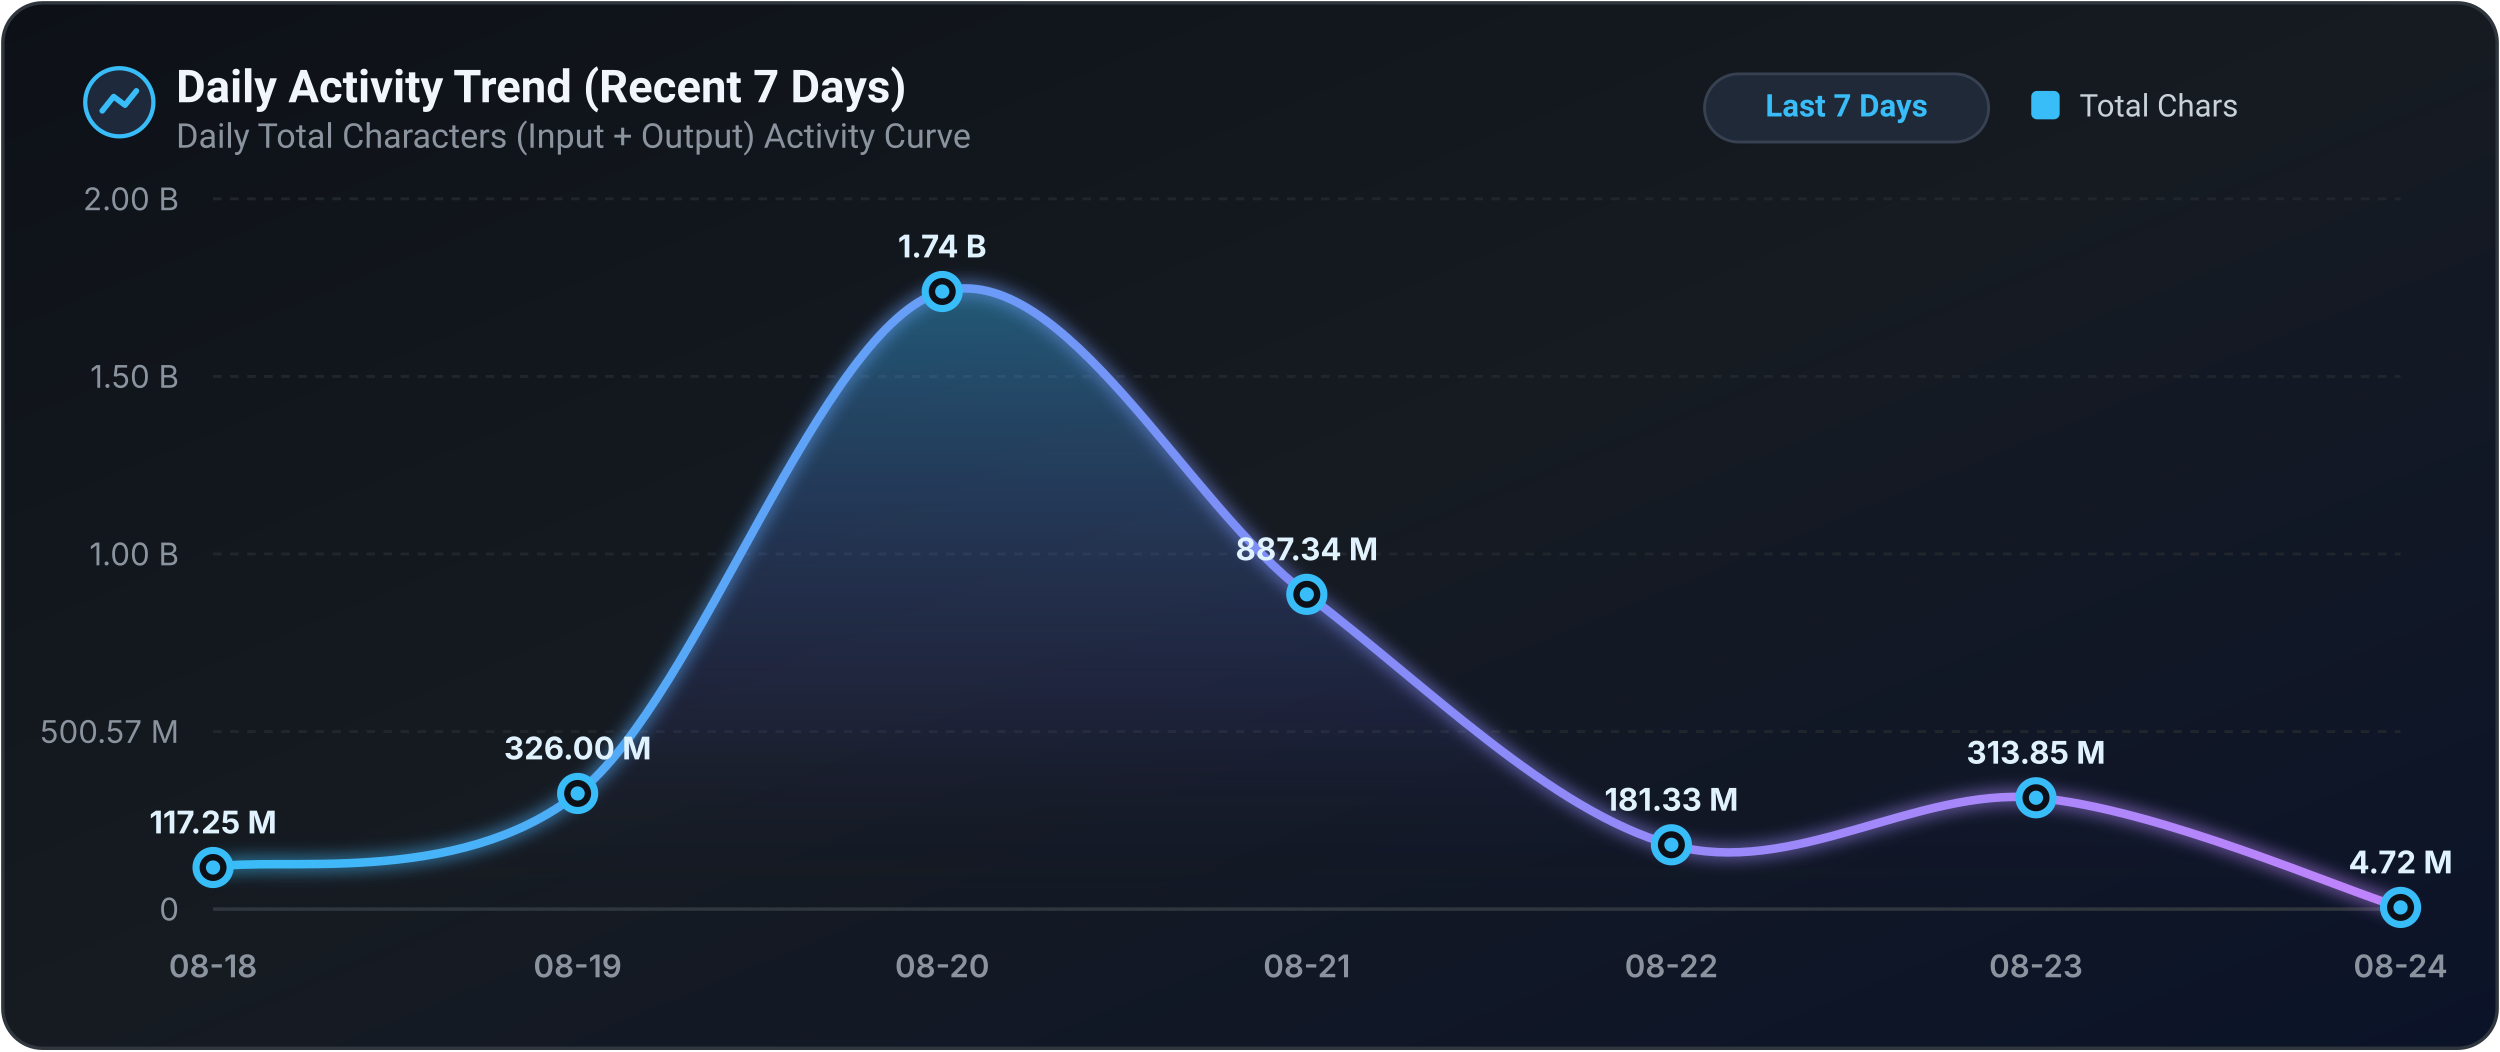
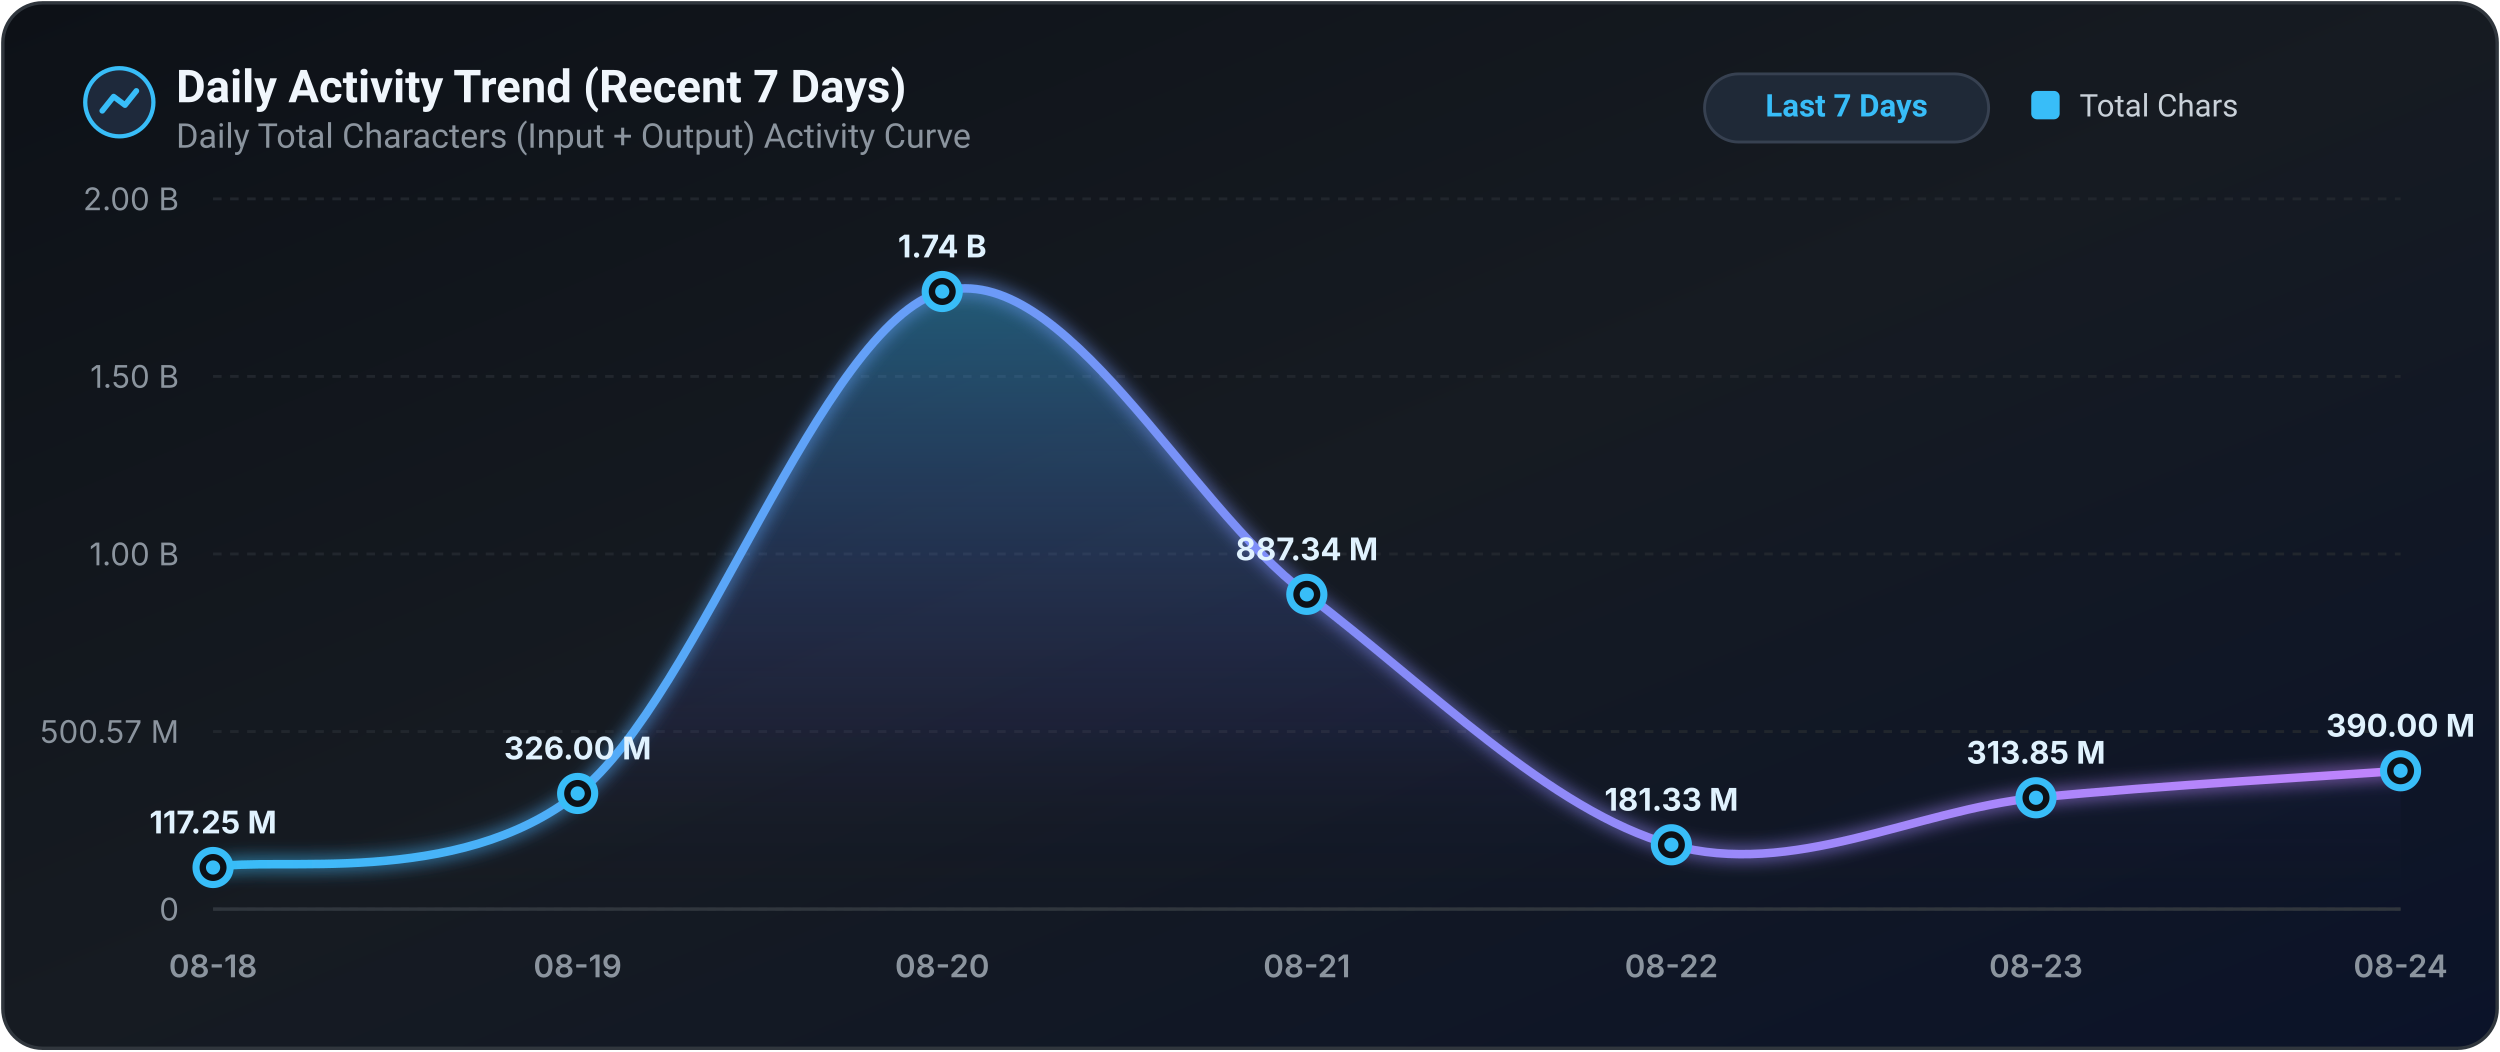
<svg xmlns="http://www.w3.org/2000/svg" viewBox="0 0 880 370" width="100%" height="100%">
  <defs>
    <linearGradient id="trendBg" x1="0%" y1="0%" x2="100%" y2="100%">
      <stop offset="0%" stop-color="#0d1117" />
      <stop offset="50%" stop-color="#161b22" />
      <stop offset="100%" stop-color="#0b1329" />
    </linearGradient>
    <linearGradient id="areaFill" x1="0%" y1="0%" x2="0%" y2="100%">
      <stop offset="0%" stop-color="#38bdf8" stop-opacity="0.4" />
      <stop offset="70%" stop-color="#6366f1" stop-opacity="0.1" />
      <stop offset="100%" stop-color="#0d1117" stop-opacity="0" />
    </linearGradient>
    <linearGradient id="lineGrad" x1="0%" y1="0%" x2="100%" y2="0%">
      <stop offset="0%" stop-color="#38bdf8" />
      <stop offset="50%" stop-color="#818cf8" />
      <stop offset="100%" stop-color="#c084fc" />
    </linearGradient>
    <filter id="lineGlow" x="-20%" y="-20%" width="140%" height="140%">
      <feGaussianBlur stdDeviation="3" result="blur" />
      <feComposite in="SourceGraphic" in2="blur" operator="over" />
    </filter>
  </defs>
  <style>
    .chart-title { font-family: -apple-system, BlinkMacSystemFont, 'Segoe UI', Roboto, sans-serif; font-size: 16px; font-weight: 700; fill: #f0f6fc; }
    .chart-sub { font-family: -apple-system, BlinkMacSystemFont, 'Segoe UI', Roboto, sans-serif; font-size: 12px; fill: #8b949e; }
    .legend-text { font-family: -apple-system, BlinkMacSystemFont, 'Segoe UI', Roboto, sans-serif; font-size: 11px; fill: #c9d1d9; }
    .pill-badge { font-family: -apple-system, BlinkMacSystemFont, 'Segoe UI', Roboto, sans-serif; font-size: 11px; font-weight: 600; fill: #38bdf8; }
  </style>
  <rect x="1" y="1" width="878" height="368" rx="14" fill="url(#trendBg)" stroke="#30363d" stroke-width="1.2" />
  <g transform="translate(30, 24)">
    <circle cx="12" cy="12" r="12" fill="#1e293b" stroke="#38bdf8" stroke-width="1.5" />
    <path d="M 6 15 L 10 10 L 14 13 L 18 8" fill="none" stroke="#38bdf8" stroke-width="2" stroke-linecap="round" stroke-linejoin="round" />
    <text x="32" y="12" class="chart-title">Daily Activity Trend (Recent 7 Days)</text>
    <text x="32" y="28" class="chart-sub">Daily Total Characters (Input + Output) Activity Curve</text>
  </g>
  <g transform="translate(600, 24)">
    <rect x="0" y="2" width="100" height="24" rx="12" fill="#1f2937" stroke="#374151" stroke-width="1" />
    <text x="50" y="17" text-anchor="middle" class="pill-badge">Last 7 Days</text>
    <rect x="115" y="8" width="10" height="10" rx="2" fill="#38bdf8" />
    <text x="132" y="17" class="legend-text">Total Chars</text>
  </g>
  <line x1="75" y1="320" x2="845" y2="320" stroke="#21262d" stroke-dasharray="3,3" stroke-width="1" />
  <text x="63" y="324" text-anchor="end" font-size="11" fill="#8b949e" font-family="-apple-system, sans-serif">0</text>
  <line x1="75" y1="257.5" x2="845" y2="257.5" stroke="#21262d" stroke-dasharray="3,3" stroke-width="1" />
  <text x="63" y="261.5" text-anchor="end" font-size="11" fill="#8b949e" font-family="-apple-system, sans-serif">500.57 M</text>
  <line x1="75" y1="195" x2="845" y2="195" stroke="#21262d" stroke-dasharray="3,3" stroke-width="1" />
  <text x="63" y="199" text-anchor="end" font-size="11" fill="#8b949e" font-family="-apple-system, sans-serif">1.00 B</text>
  <line x1="75" y1="132.5" x2="845" y2="132.5" stroke="#21262d" stroke-dasharray="3,3" stroke-width="1" />
  <text x="63" y="136.5" text-anchor="end" font-size="11" fill="#8b949e" font-family="-apple-system, sans-serif">1.50 B</text>
  <line x1="75" y1="70" x2="845" y2="70" stroke="#21262d" stroke-dasharray="3,3" stroke-width="1" />
  <text x="63" y="74" text-anchor="end" font-size="11" fill="#8b949e" font-family="-apple-system, sans-serif">2.00 B</text>
  <line x1="75" y1="320" x2="845" y2="320" stroke="#30363d" stroke-width="1.2" />
-   <path d="M 75 305.36 C 96.4 301.0, 160.6 313.1, 203.3 279.3 C 246.1 245.5, 288.9 114.3, 331.7 102.6 C 374.4 90.9, 417.2 176.8, 460.0 209.2 C 502.8 241.7, 545.6 285.4, 588.3 297.4 C 631.1 309.3, 673.9 277.1, 716.7 280.8 C 759.4 284.5, 823.6 313.0, 845.0 319.4 L 845 320 L 75 320 Z" fill="url(#areaFill)" />
-   <path d="M 75 305.36 C 96.4 301.0, 160.6 313.1, 203.3 279.3 C 246.1 245.5, 288.9 114.3, 331.7 102.6 C 374.4 90.9, 417.2 176.8, 460.0 209.2 C 502.8 241.7, 545.6 285.4, 588.3 297.4 C 631.1 309.3, 673.9 277.1, 716.7 280.8 C 759.4 284.5, 823.6 313.0, 845.0 319.4" fill="none" stroke="url(#lineGrad)" stroke-width="3" stroke-linecap="round" stroke-linejoin="round" filter="url(#lineGlow)" />
+   <path d="M 75 305.36 C 96.4 301.0, 160.6 313.1, 203.3 279.3 C 246.1 245.5, 288.9 114.3, 331.7 102.6 C 374.4 90.9, 417.2 176.8, 460.0 209.2 C 502.8 241.7, 545.6 285.4, 588.3 297.4 C 631.1 309.3, 673.9 285.2, 716.7 280.8 C 759.4 276.5, 823.6 272.9, 845.0 271.3 L 845 320 L 75 320 Z" fill="url(#areaFill)" />
+   <path d="M 75 305.36 C 96.4 301.0, 160.6 313.1, 203.3 279.3 C 246.1 245.5, 288.9 114.3, 331.7 102.6 C 374.4 90.9, 417.2 176.8, 460.0 209.2 C 502.8 241.7, 545.6 285.4, 588.3 297.4 C 631.1 309.3, 673.9 285.2, 716.7 280.8 C 759.4 276.5, 823.6 272.9, 845.0 271.3" fill="none" stroke="url(#lineGrad)" stroke-width="3" stroke-linecap="round" stroke-linejoin="round" filter="url(#lineGlow)" />
  <g class="data-point">
    <circle cx="75" cy="305.36" r="6" fill="#0d1117" stroke="#38bdf8" stroke-width="2.5" />
    <circle cx="75" cy="305.36" r="2.5" fill="#38bdf8" />
    <text x="75" y="293.36" text-anchor="middle" font-size="11" font-weight="700" fill="#e0f2fe" font-family="-apple-system, sans-serif">117.25 M</text>
  </g>
  <g class="data-point">
    <circle cx="203.333" cy="279.296" r="6" fill="#0d1117" stroke="#38bdf8" stroke-width="2.5" />
    <circle cx="203.333" cy="279.296" r="2.5" fill="#38bdf8" />
    <text x="203.333" y="267.296" text-anchor="middle" font-size="11" font-weight="700" fill="#e0f2fe" font-family="-apple-system, sans-serif">326.00 M</text>
  </g>
  <g class="data-point">
    <circle cx="331.667" cy="102.609" r="6" fill="#0d1117" stroke="#38bdf8" stroke-width="2.5" />
    <circle cx="331.667" cy="102.609" r="2.5" fill="#38bdf8" />
    <text x="331.667" y="90.609" text-anchor="middle" font-size="11" font-weight="700" fill="#e0f2fe" font-family="-apple-system, sans-serif">1.74 B</text>
  </g>
  <g class="data-point">
    <circle cx="460" cy="209.208" r="6" fill="#0d1117" stroke="#38bdf8" stroke-width="2.5" />
    <circle cx="460" cy="209.208" r="2.5" fill="#38bdf8" />
    <text x="460" y="197.208" text-anchor="middle" font-size="11" font-weight="700" fill="#e0f2fe" font-family="-apple-system, sans-serif">887.34 M</text>
  </g>
  <g class="data-point">
    <circle cx="588.333" cy="297.359" r="6" fill="#0d1117" stroke="#38bdf8" stroke-width="2.5" />
    <circle cx="588.333" cy="297.359" r="2.5" fill="#38bdf8" />
    <text x="588.333" y="285.359" text-anchor="middle" font-size="11" font-weight="700" fill="#e0f2fe" font-family="-apple-system, sans-serif">181.33 M</text>
  </g>
  <g class="data-point">
    <circle cx="716.667" cy="280.813" r="6" fill="#0d1117" stroke="#38bdf8" stroke-width="2.5" />
    <circle cx="716.667" cy="280.813" r="2.5" fill="#38bdf8" />
    <text x="716.667" y="268.813" text-anchor="middle" font-size="11" font-weight="700" fill="#e0f2fe" font-family="-apple-system, sans-serif">313.85 M</text>
  </g>
  <g class="data-point">
-     <circle cx="845" cy="319.411" r="6" fill="#0d1117" stroke="#38bdf8" stroke-width="2.5" />
-     <circle cx="845" cy="319.411" r="2.5" fill="#38bdf8" />
-     <text x="845" y="307.411" text-anchor="middle" font-size="11" font-weight="700" fill="#e0f2fe" font-family="-apple-system, sans-serif">4.72 M</text>
+     <circle cx="845" cy="271.305" r="6" fill="#0d1117" stroke="#38bdf8" stroke-width="2.5" />
+     <circle cx="845" cy="271.305" r="2.5" fill="#38bdf8" />
+     <text x="845" y="259.305" text-anchor="middle" font-size="11" font-weight="700" fill="#e0f2fe" font-family="-apple-system, sans-serif">390.00 M</text>
  </g>
  <text x="75" y="344" text-anchor="middle" font-size="11" font-weight="600" fill="#8b949e" font-family="-apple-system, sans-serif">08-18</text>
  <text x="203.333" y="344" text-anchor="middle" font-size="11" font-weight="600" fill="#8b949e" font-family="-apple-system, sans-serif">08-19</text>
  <text x="331.667" y="344" text-anchor="middle" font-size="11" font-weight="600" fill="#8b949e" font-family="-apple-system, sans-serif">08-20</text>
  <text x="460" y="344" text-anchor="middle" font-size="11" font-weight="600" fill="#8b949e" font-family="-apple-system, sans-serif">08-21</text>
  <text x="588.333" y="344" text-anchor="middle" font-size="11" font-weight="600" fill="#8b949e" font-family="-apple-system, sans-serif">08-22</text>
  <text x="716.667" y="344" text-anchor="middle" font-size="11" font-weight="600" fill="#8b949e" font-family="-apple-system, sans-serif">08-23</text>
  <text x="845" y="344" text-anchor="middle" font-size="11" font-weight="600" fill="#8b949e" font-family="-apple-system, sans-serif">08-24</text>
</svg>
